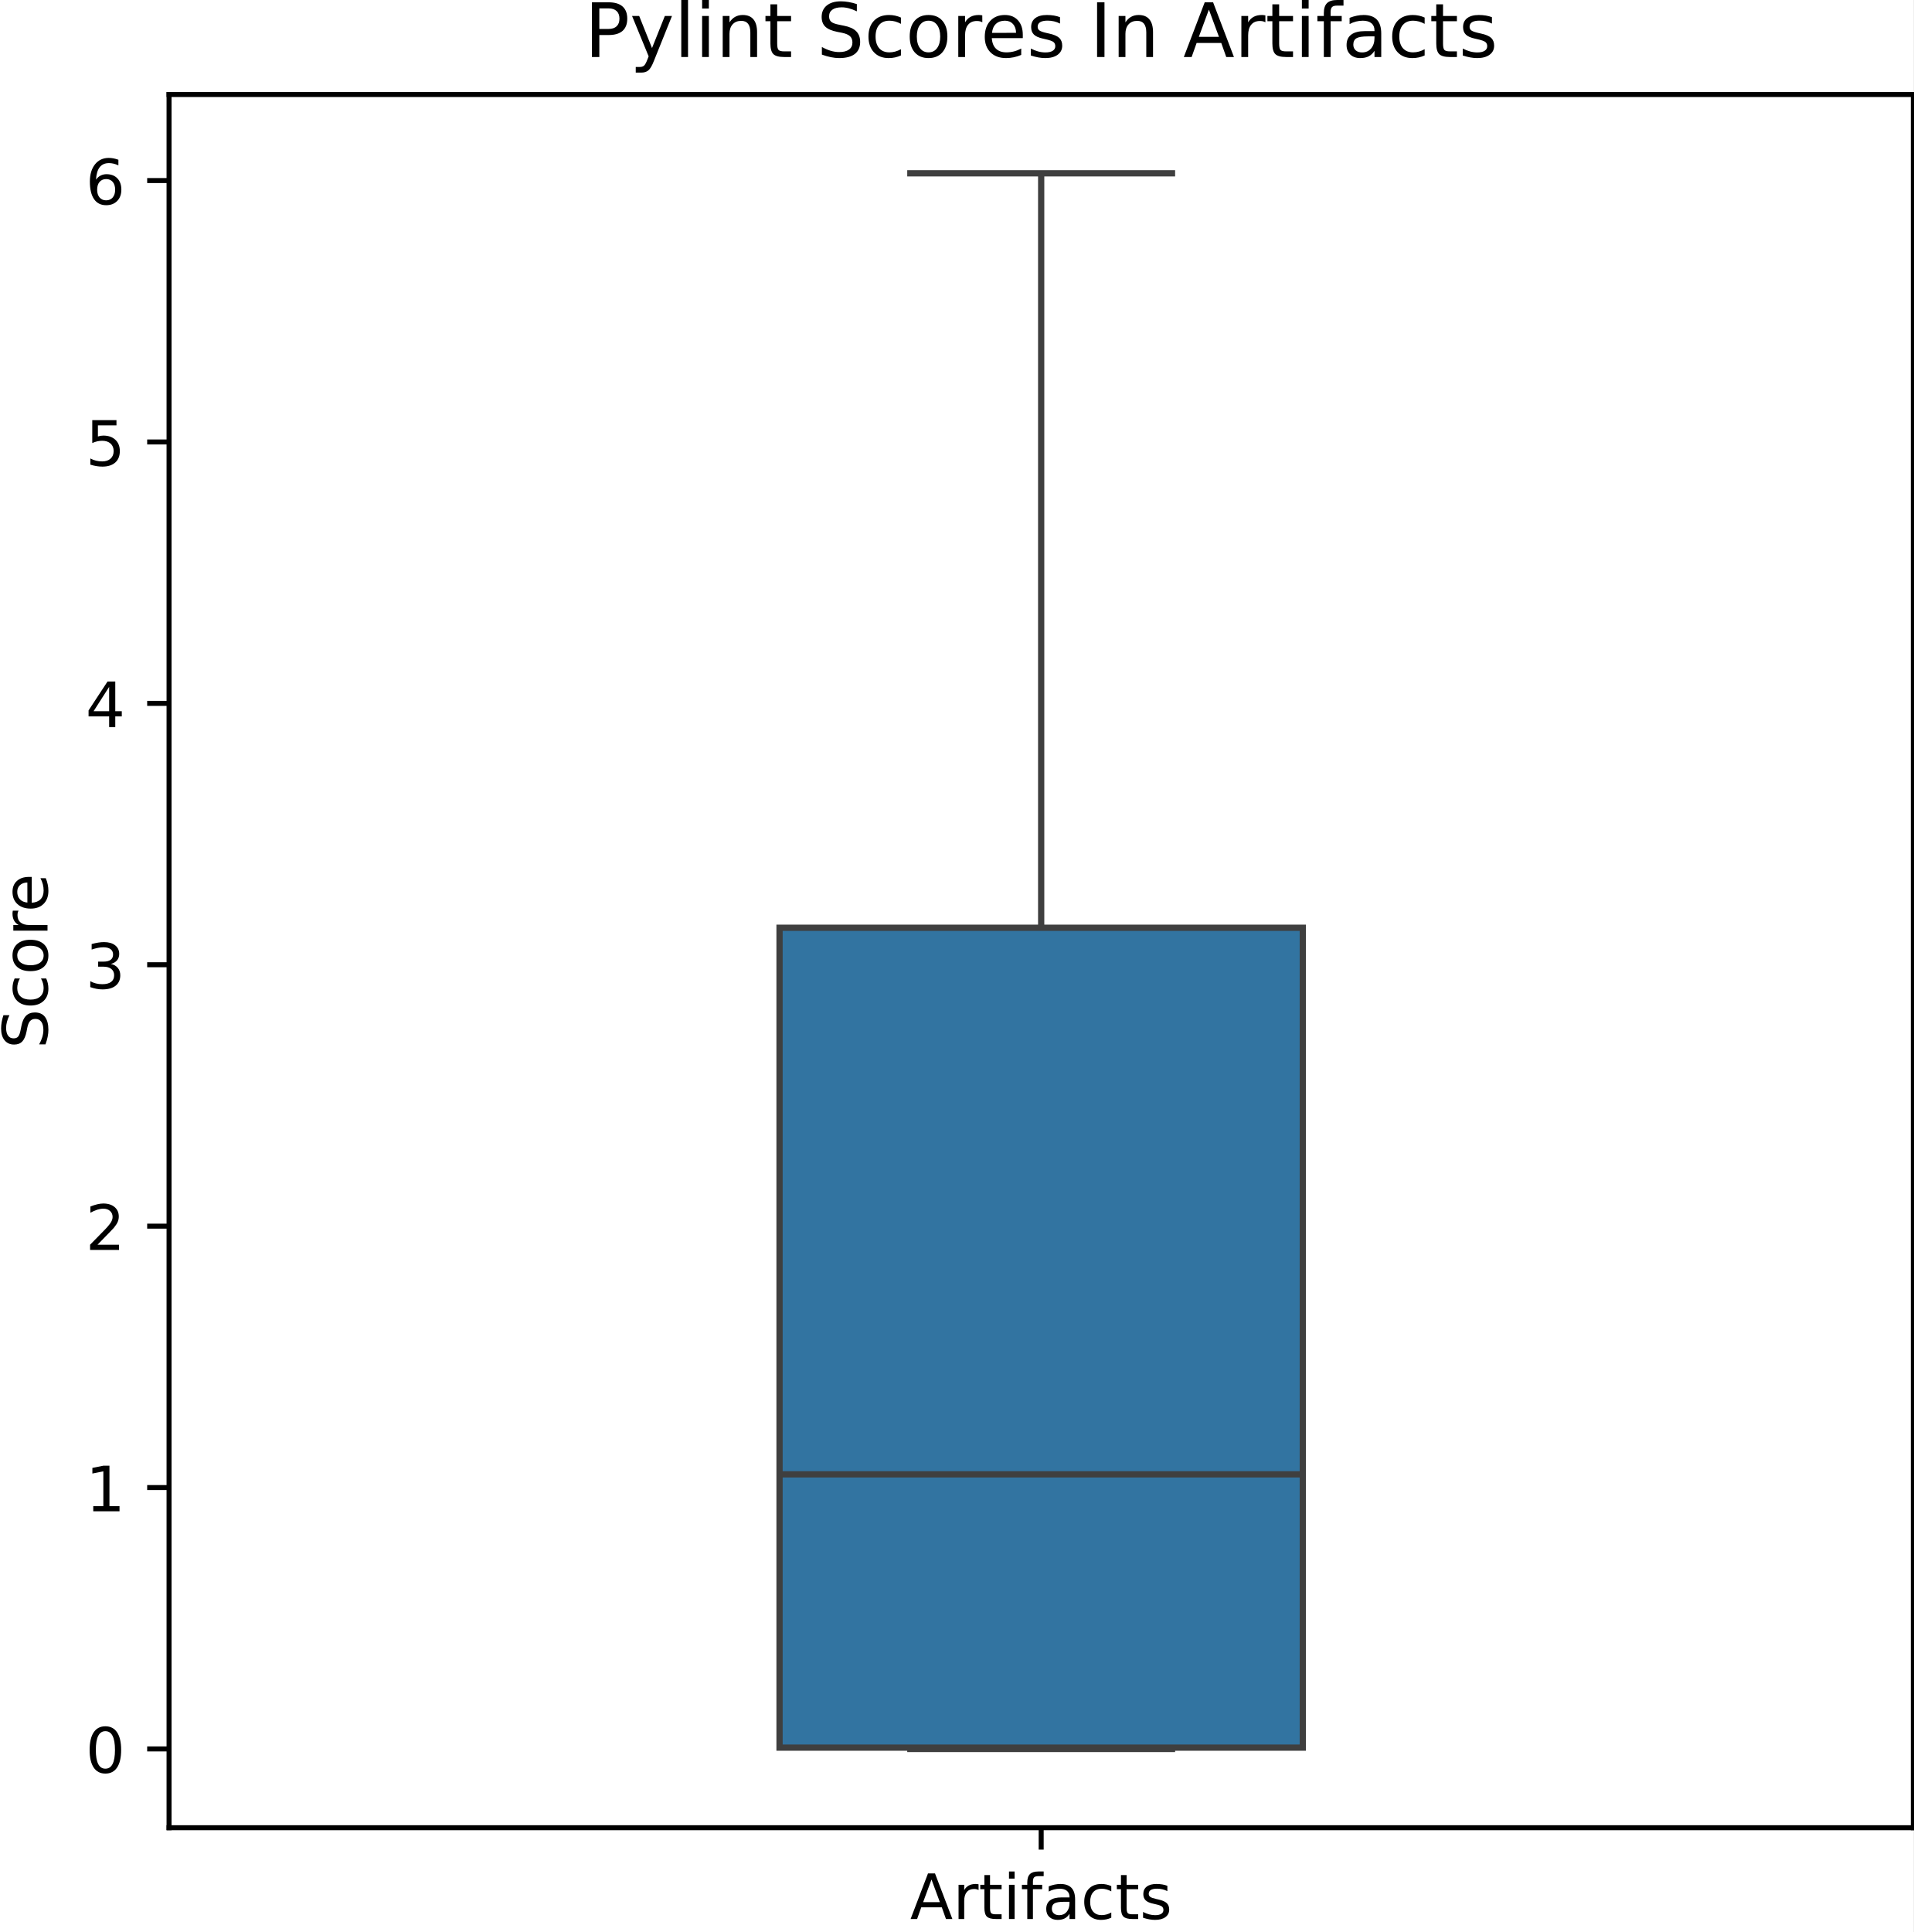
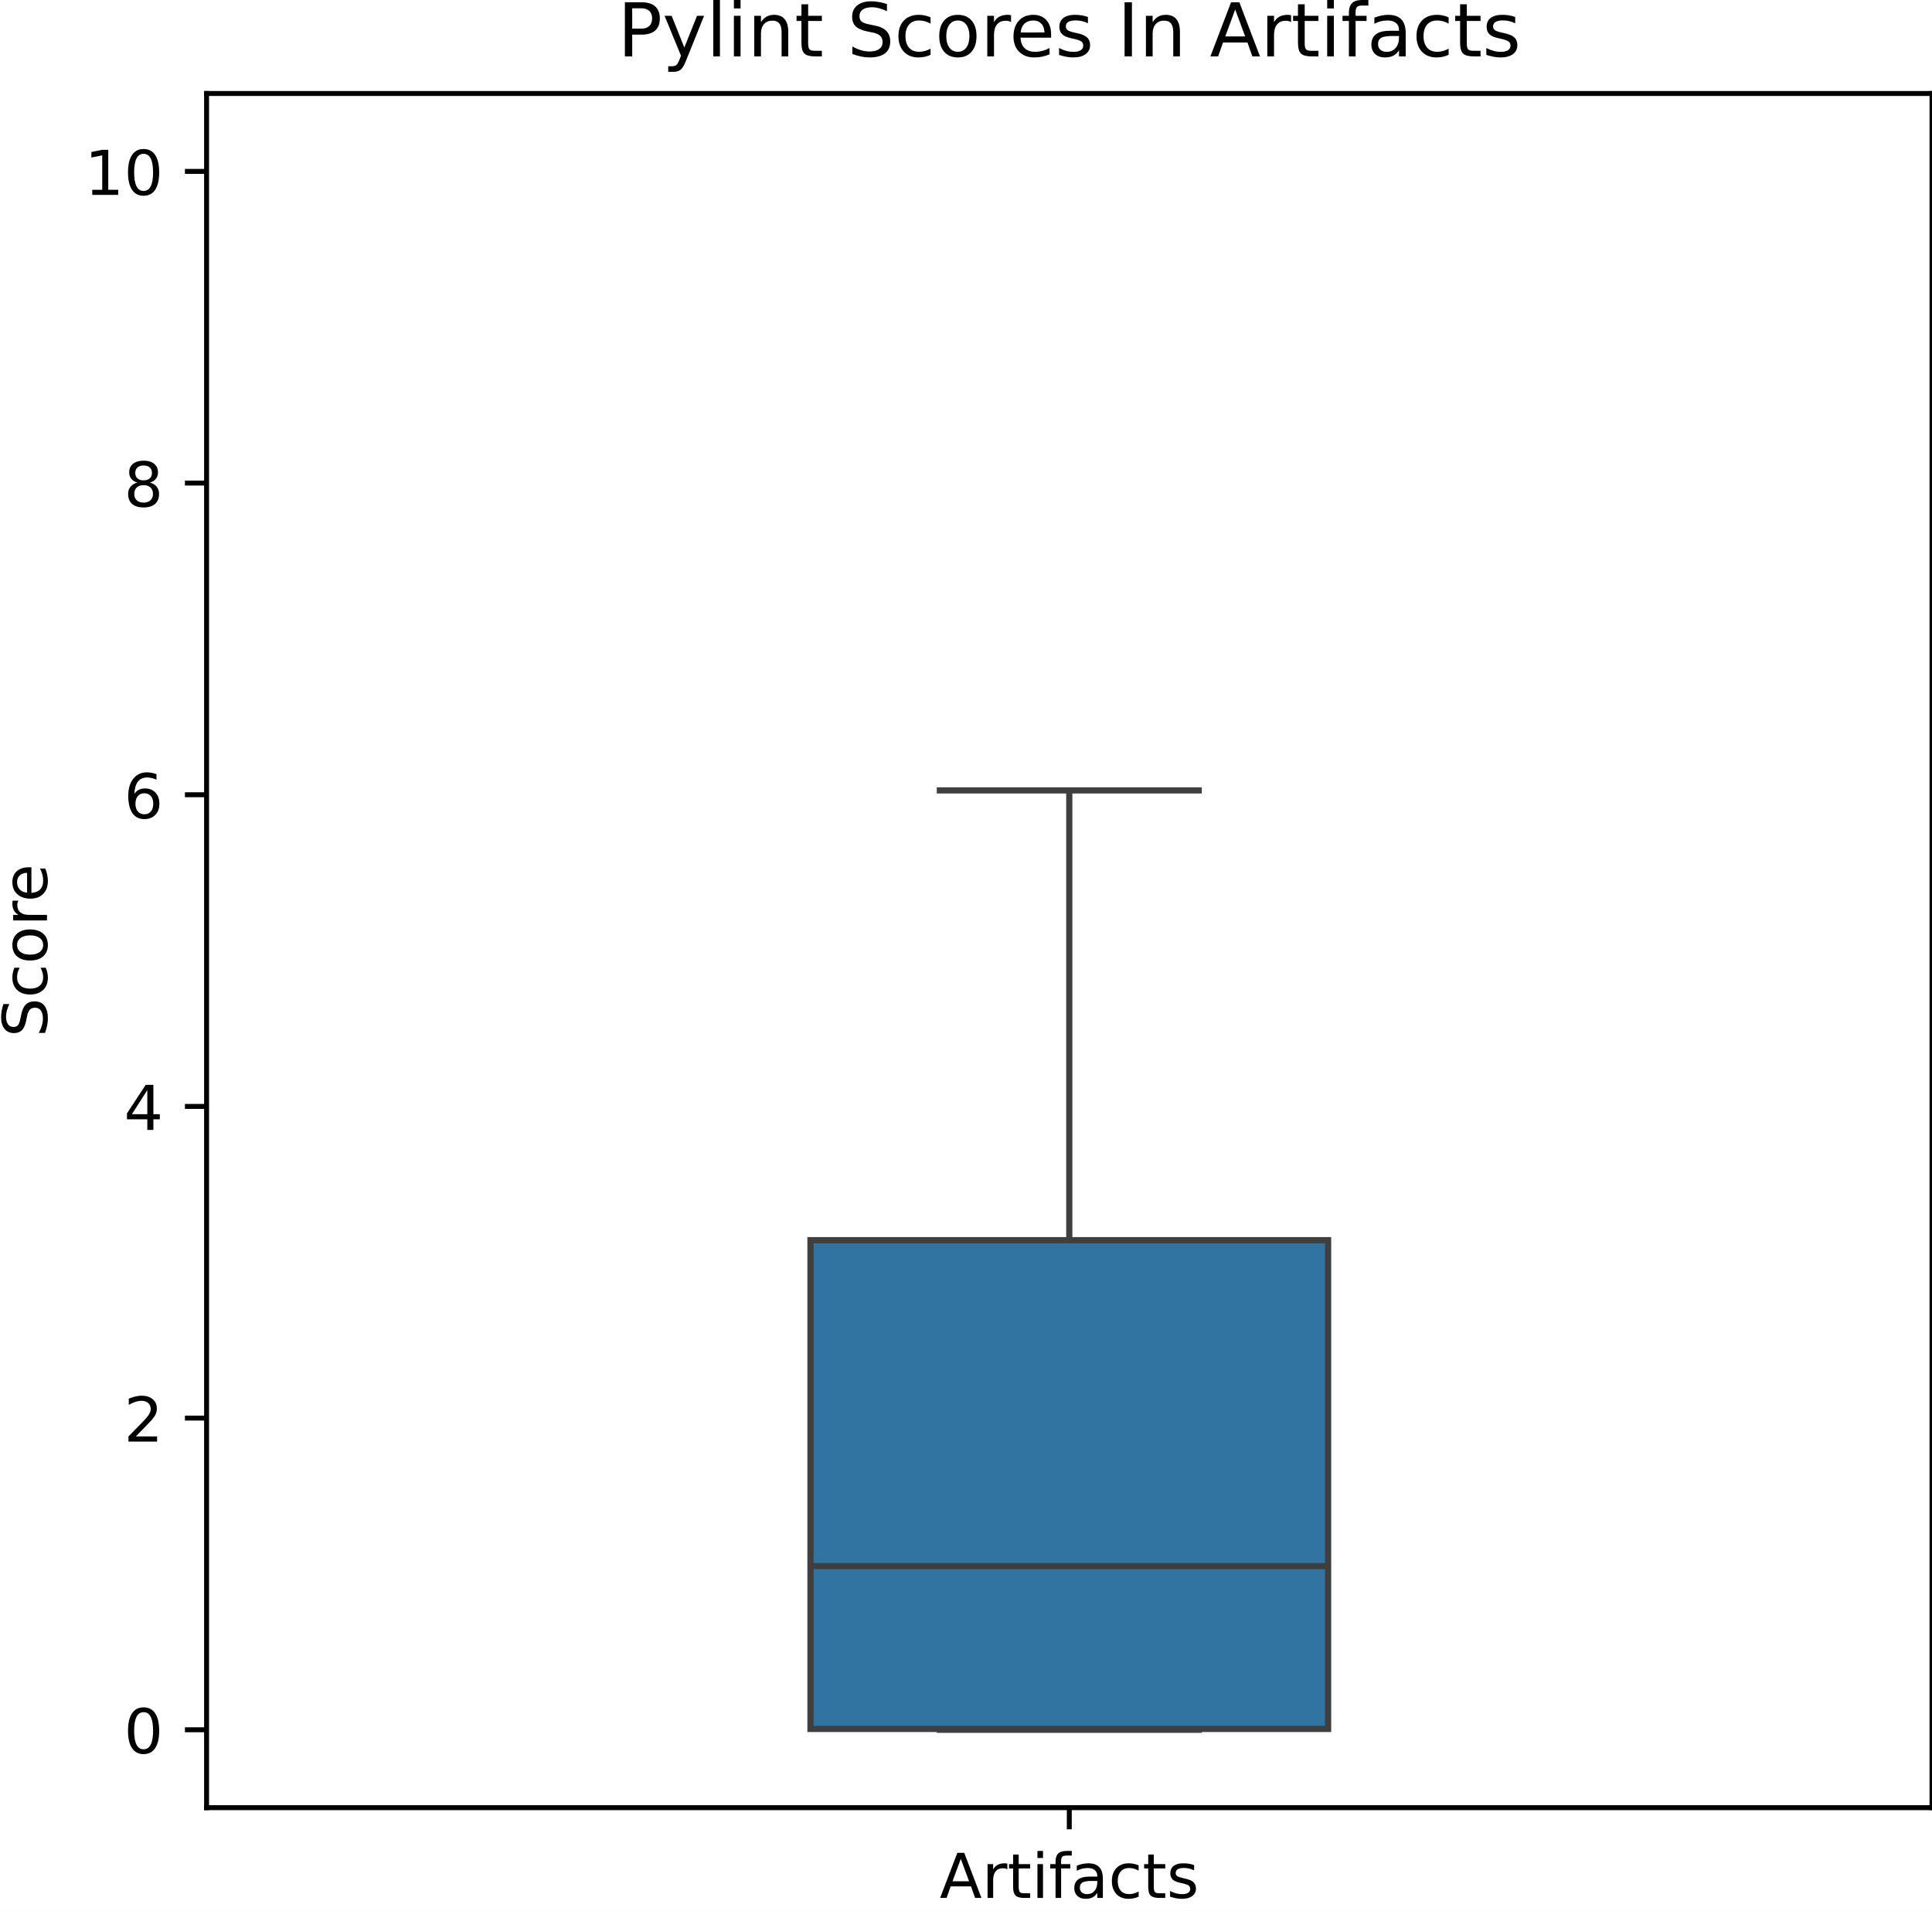
- <svg xmlns="http://www.w3.org/2000/svg" xmlns:xlink="http://www.w3.org/1999/xlink" width="306.041pt" height="308.996pt" viewBox="0 0 306.041 308.996" version="1.1">
+ <svg xmlns="http://www.w3.org/2000/svg" xmlns:xlink="http://www.w3.org/1999/xlink" width="312.403pt" height="308.996pt" viewBox="0 0 312.403 308.996" version="1.1">
  <defs>
    <style type="text/css">*{stroke-linejoin: round; stroke-linecap: butt}</style>
  </defs>
  <g id="figure_1">
    <g id="patch_1">
-       <path d="M 0 308.996  L 306.041 308.996  L 306.041 0  L 0 0  z " style="fill: #ffffff" />
+       <path d="M 0 308.996  L 312.403 308.996  L 312.403 0  L 0 0  z " style="fill: #ffffff" />
    </g>
    <g id="axes_1">
      <g id="patch_2">
-         <path d="M 27.041 292.318  L 306.041 292.318  L 306.041 15.118  L 27.041 15.118  z " style="fill: #ffffff" />
+         <path d="M 33.403 292.318  L 312.403 292.318  L 312.403 15.118  L 33.403 15.118  z " style="fill: #ffffff" />
      </g>
      <g id="matplotlib.axis_1">
        <g id="xtick_1">
          <g id="line2d_1">
            <defs>
-               <path id="m40229b52dd" d="M 0 0  L 0 3.5  " style="stroke: #000000; stroke-width: 0.8" />
+               <path id="md7416c1fa7" d="M 0 0  L 0 3.5  " style="stroke: #000000; stroke-width: 0.8" />
            </defs>
            <g>
-               <use xlink:href="#m40229b52dd" x="166.541" y="292.318" style="stroke: #000000; stroke-width: 0.8" />
+               <use xlink:href="#md7416c1fa7" x="172.903" y="292.318" style="stroke: #000000; stroke-width: 0.8" />
            </g>
          </g>
          <g id="text_1">
-             <g transform="translate(145.5773 306.9166) scale(0.1 -0.1)">
+             <g transform="translate(151.9398 306.9166) scale(0.1 -0.1)">
              <defs>
                <path id="DejaVuSans-41" d="M 2188 4044  L 1331 1722  L 3047 1722  L 2188 4044  z M 1831 4666  L 2547 4666  L 4325 0  L 3669 0  L 3244 1197  L 1141 1197  L 716 0  L 50 0  L 1831 4666  z " transform="scale(0.015625)" />
                <path id="DejaVuSans-72" d="M 2631 2963  Q 2534 3019 2420 3045  Q 2306 3072 2169 3072  Q 1681 3072 1420 2755  Q 1159 2438 1159 1844  L 1159 0  L 581 0  L 581 3500  L 1159 3500  L 1159 2956  Q 1341 3275 1631 3429  Q 1922 3584 2338 3584  Q 2397 3584 2469 3576  Q 2541 3569 2628 3553  L 2631 2963  z " transform="scale(0.015625)" />
                <path id="DejaVuSans-74" d="M 1172 4494  L 1172 3500  L 2356 3500  L 2356 3053  L 1172 3053  L 1172 1153  Q 1172 725 1289 603  Q 1406 481 1766 481  L 2356 481  L 2356 0  L 1766 0  Q 1100 0 847 248  Q 594 497 594 1153  L 594 3053  L 172 3053  L 172 3500  L 594 3500  L 594 4494  L 1172 4494  z " transform="scale(0.015625)" />
                <path id="DejaVuSans-69" d="M 603 3500  L 1178 3500  L 1178 0  L 603 0  L 603 3500  z M 603 4863  L 1178 4863  L 1178 4134  L 603 4134  L 603 4863  z " transform="scale(0.015625)" />
                <path id="DejaVuSans-66" d="M 2375 4863  L 2375 4384  L 1825 4384  Q 1516 4384 1395 4259  Q 1275 4134 1275 3809  L 1275 3500  L 2222 3500  L 2222 3053  L 1275 3053  L 1275 0  L 697 0  L 697 3053  L 147 3053  L 147 3500  L 697 3500  L 697 3744  Q 697 4328 969 4595  Q 1241 4863 1831 4863  L 2375 4863  z " transform="scale(0.015625)" />
                <path id="DejaVuSans-61" d="M 2194 1759  Q 1497 1759 1228 1600  Q 959 1441 959 1056  Q 959 750 1161 570  Q 1363 391 1709 391  Q 2188 391 2477 730  Q 2766 1069 2766 1631  L 2766 1759  L 2194 1759  z M 3341 1997  L 3341 0  L 2766 0  L 2766 531  Q 2569 213 2275 61  Q 1981 -91 1556 -91  Q 1019 -91 701 211  Q 384 513 384 1019  Q 384 1609 779 1909  Q 1175 2209 1959 2209  L 2766 2209  L 2766 2266  Q 2766 2663 2505 2880  Q 2244 3097 1772 3097  Q 1472 3097 1187 3025  Q 903 2953 641 2809  L 641 3341  Q 956 3463 1253 3523  Q 1550 3584 1831 3584  Q 2591 3584 2966 3190  Q 3341 2797 3341 1997  z " transform="scale(0.015625)" />
                <path id="DejaVuSans-63" d="M 3122 3366  L 3122 2828  Q 2878 2963 2633 3030  Q 2388 3097 2138 3097  Q 1578 3097 1268 2742  Q 959 2388 959 1747  Q 959 1106 1268 751  Q 1578 397 2138 397  Q 2388 397 2633 464  Q 2878 531 3122 666  L 3122 134  Q 2881 22 2623 -34  Q 2366 -91 2075 -91  Q 1284 -91 818 406  Q 353 903 353 1747  Q 353 2603 823 3093  Q 1294 3584 2113 3584  Q 2378 3584 2631 3529  Q 2884 3475 3122 3366  z " transform="scale(0.015625)" />
                <path id="DejaVuSans-73" d="M 2834 3397  L 2834 2853  Q 2591 2978 2328 3040  Q 2066 3103 1784 3103  Q 1356 3103 1142 2972  Q 928 2841 928 2578  Q 928 2378 1081 2264  Q 1234 2150 1697 2047  L 1894 2003  Q 2506 1872 2764 1633  Q 3022 1394 3022 966  Q 3022 478 2636 193  Q 2250 -91 1575 -91  Q 1294 -91 989 -36  Q 684 19 347 128  L 347 722  Q 666 556 975 473  Q 1284 391 1588 391  Q 1994 391 2212 530  Q 2431 669 2431 922  Q 2431 1156 2273 1281  Q 2116 1406 1581 1522  L 1381 1569  Q 847 1681 609 1914  Q 372 2147 372 2553  Q 372 3047 722 3315  Q 1072 3584 1716 3584  Q 2034 3584 2315 3537  Q 2597 3491 2834 3397  z " transform="scale(0.015625)" />
              </defs>
              <use xlink:href="#DejaVuSans-41" />
              <use xlink:href="#DejaVuSans-72" x="68.408" />
              <use xlink:href="#DejaVuSans-74" x="109.521" />
              <use xlink:href="#DejaVuSans-69" x="148.73" />
              <use xlink:href="#DejaVuSans-66" x="176.514" />
              <use xlink:href="#DejaVuSans-61" x="211.719" />
              <use xlink:href="#DejaVuSans-63" x="272.998" />
              <use xlink:href="#DejaVuSans-74" x="327.979" />
              <use xlink:href="#DejaVuSans-73" x="367.188" />
            </g>
          </g>
        </g>
      </g>
      <g id="matplotlib.axis_2">
        <g id="ytick_1">
          <g id="line2d_2">
            <defs>
-               <path id="m64a551cbc4" d="M 0 0  L -3.5 0  " style="stroke: #000000; stroke-width: 0.8" />
+               <path id="m0f7408d55c" d="M 0 0  L -3.5 0  " style="stroke: #000000; stroke-width: 0.8" />
            </defs>
            <g>
-               <use xlink:href="#m64a551cbc4" x="27.041" y="279.718" style="stroke: #000000; stroke-width: 0.8" />
+               <use xlink:href="#m0f7408d55c" x="33.403" y="279.718" style="stroke: #000000; stroke-width: 0.8" />
            </g>
          </g>
          <g id="text_2">
-             <g transform="translate(13.67812 283.5173) scale(0.1 -0.1)">
+             <g transform="translate(20.04062 283.5173) scale(0.1 -0.1)">
              <defs>
                <path id="DejaVuSans-30" d="M 2034 4250  Q 1547 4250 1301 3770  Q 1056 3291 1056 2328  Q 1056 1369 1301 889  Q 1547 409 2034 409  Q 2525 409 2770 889  Q 3016 1369 3016 2328  Q 3016 3291 2770 3770  Q 2525 4250 2034 4250  z M 2034 4750  Q 2819 4750 3233 4129  Q 3647 3509 3647 2328  Q 3647 1150 3233 529  Q 2819 -91 2034 -91  Q 1250 -91 836 529  Q 422 1150 422 2328  Q 422 3509 836 4129  Q 1250 4750 2034 4750  z " transform="scale(0.015625)" />
              </defs>
              <use xlink:href="#DejaVuSans-30" />
            </g>
          </g>
        </g>
        <g id="ytick_2">
          <g id="line2d_3">
            <g>
-               <use xlink:href="#m64a551cbc4" x="27.041" y="237.912" style="stroke: #000000; stroke-width: 0.8" />
+               <use xlink:href="#m0f7408d55c" x="33.403" y="229.318" style="stroke: #000000; stroke-width: 0.8" />
            </g>
          </g>
          <g id="text_3">
-             <g transform="translate(13.67812 241.7108) scale(0.1 -0.1)">
-               <defs>
-                 <path id="DejaVuSans-31" d="M 794 531  L 1825 531  L 1825 4091  L 703 3866  L 703 4441  L 1819 4666  L 2450 4666  L 2450 531  L 3481 531  L 3481 0  L 794 0  L 794 531  z " transform="scale(0.015625)" />
-               </defs>
-               <use xlink:href="#DejaVuSans-31" />
+             <g transform="translate(20.04062 233.1173) scale(0.1 -0.1)">
+               <defs>
+                 <path id="DejaVuSans-32" d="M 1228 531  L 3431 531  L 3431 0  L 469 0  L 469 531  Q 828 903 1448 1529  Q 2069 2156 2228 2338  Q 2531 2678 2651 2914  Q 2772 3150 2772 3378  Q 2772 3750 2511 3984  Q 2250 4219 1831 4219  Q 1534 4219 1204 4116  Q 875 4013 500 3803  L 500 4441  Q 881 4594 1212 4672  Q 1544 4750 1819 4750  Q 2544 4750 2975 4387  Q 3406 4025 3406 3419  Q 3406 3131 3298 2873  Q 3191 2616 2906 2266  Q 2828 2175 2409 1742  Q 1991 1309 1228 531  z " transform="scale(0.015625)" />
+               </defs>
+               <use xlink:href="#DejaVuSans-32" />
            </g>
          </g>
        </g>
        <g id="ytick_3">
          <g id="line2d_4">
            <g>
-               <use xlink:href="#m64a551cbc4" x="27.041" y="196.105" style="stroke: #000000; stroke-width: 0.8" />
+               <use xlink:href="#m0f7408d55c" x="33.403" y="178.918" style="stroke: #000000; stroke-width: 0.8" />
            </g>
          </g>
          <g id="text_4">
-             <g transform="translate(13.67812 199.9042) scale(0.1 -0.1)">
-               <defs>
-                 <path id="DejaVuSans-32" d="M 1228 531  L 3431 531  L 3431 0  L 469 0  L 469 531  Q 828 903 1448 1529  Q 2069 2156 2228 2338  Q 2531 2678 2651 2914  Q 2772 3150 2772 3378  Q 2772 3750 2511 3984  Q 2250 4219 1831 4219  Q 1534 4219 1204 4116  Q 875 4013 500 3803  L 500 4441  Q 881 4594 1212 4672  Q 1544 4750 1819 4750  Q 2544 4750 2975 4387  Q 3406 4025 3406 3419  Q 3406 3131 3298 2873  Q 3191 2616 2906 2266  Q 2828 2175 2409 1742  Q 1991 1309 1228 531  z " transform="scale(0.015625)" />
-               </defs>
-               <use xlink:href="#DejaVuSans-32" />
+             <g transform="translate(20.04062 182.7173) scale(0.1 -0.1)">
+               <defs>
+                 <path id="DejaVuSans-34" d="M 2419 4116  L 825 1625  L 2419 1625  L 2419 4116  z M 2253 4666  L 3047 4666  L 3047 1625  L 3713 1625  L 3713 1100  L 3047 1100  L 3047 0  L 2419 0  L 2419 1100  L 313 1100  L 313 1709  L 2253 4666  z " transform="scale(0.015625)" />
+               </defs>
+               <use xlink:href="#DejaVuSans-34" />
            </g>
          </g>
        </g>
        <g id="ytick_4">
          <g id="line2d_5">
            <g>
-               <use xlink:href="#m64a551cbc4" x="27.041" y="154.298" style="stroke: #000000; stroke-width: 0.8" />
+               <use xlink:href="#m0f7408d55c" x="33.403" y="128.518" style="stroke: #000000; stroke-width: 0.8" />
            </g>
          </g>
          <g id="text_5">
-             <g transform="translate(13.67812 158.0977) scale(0.1 -0.1)">
-               <defs>
-                 <path id="DejaVuSans-33" d="M 2597 2516  Q 3050 2419 3304 2112  Q 3559 1806 3559 1356  Q 3559 666 3084 287  Q 2609 -91 1734 -91  Q 1441 -91 1130 -33  Q 819 25 488 141  L 488 750  Q 750 597 1062 519  Q 1375 441 1716 441  Q 2309 441 2620 675  Q 2931 909 2931 1356  Q 2931 1769 2642 2001  Q 2353 2234 1838 2234  L 1294 2234  L 1294 2753  L 1863 2753  Q 2328 2753 2575 2939  Q 2822 3125 2822 3475  Q 2822 3834 2567 4026  Q 2313 4219 1838 4219  Q 1578 4219 1281 4162  Q 984 4106 628 3988  L 628 4550  Q 988 4650 1302 4700  Q 1616 4750 1894 4750  Q 2613 4750 3031 4423  Q 3450 4097 3450 3541  Q 3450 3153 3228 2886  Q 3006 2619 2597 2516  z " transform="scale(0.015625)" />
-               </defs>
-               <use xlink:href="#DejaVuSans-33" />
+             <g transform="translate(20.04062 132.3173) scale(0.1 -0.1)">
+               <defs>
+                 <path id="DejaVuSans-36" d="M 2113 2584  Q 1688 2584 1439 2293  Q 1191 2003 1191 1497  Q 1191 994 1439 701  Q 1688 409 2113 409  Q 2538 409 2786 701  Q 3034 994 3034 1497  Q 3034 2003 2786 2293  Q 2538 2584 2113 2584  z M 3366 4563  L 3366 3988  Q 3128 4100 2886 4159  Q 2644 4219 2406 4219  Q 1781 4219 1451 3797  Q 1122 3375 1075 2522  Q 1259 2794 1537 2939  Q 1816 3084 2150 3084  Q 2853 3084 3261 2657  Q 3669 2231 3669 1497  Q 3669 778 3244 343  Q 2819 -91 2113 -91  Q 1303 -91 875 529  Q 447 1150 447 2328  Q 447 3434 972 4092  Q 1497 4750 2381 4750  Q 2619 4750 2861 4703  Q 3103 4656 3366 4563  z " transform="scale(0.015625)" />
+               </defs>
+               <use xlink:href="#DejaVuSans-36" />
            </g>
          </g>
        </g>
        <g id="ytick_5">
          <g id="line2d_6">
            <g>
-               <use xlink:href="#m64a551cbc4" x="27.041" y="112.492" style="stroke: #000000; stroke-width: 0.8" />
+               <use xlink:href="#m0f7408d55c" x="33.403" y="78.118" style="stroke: #000000; stroke-width: 0.8" />
            </g>
          </g>
          <g id="text_6">
-             <g transform="translate(13.67812 116.2911) scale(0.1 -0.1)">
-               <defs>
-                 <path id="DejaVuSans-34" d="M 2419 4116  L 825 1625  L 2419 1625  L 2419 4116  z M 2253 4666  L 3047 4666  L 3047 1625  L 3713 1625  L 3713 1100  L 3047 1100  L 3047 0  L 2419 0  L 2419 1100  L 313 1100  L 313 1709  L 2253 4666  z " transform="scale(0.015625)" />
-               </defs>
-               <use xlink:href="#DejaVuSans-34" />
+             <g transform="translate(20.04062 81.91734) scale(0.1 -0.1)">
+               <defs>
+                 <path id="DejaVuSans-38" d="M 2034 2216  Q 1584 2216 1326 1975  Q 1069 1734 1069 1313  Q 1069 891 1326 650  Q 1584 409 2034 409  Q 2484 409 2743 651  Q 3003 894 3003 1313  Q 3003 1734 2745 1975  Q 2488 2216 2034 2216  z M 1403 2484  Q 997 2584 770 2862  Q 544 3141 544 3541  Q 544 4100 942 4425  Q 1341 4750 2034 4750  Q 2731 4750 3128 4425  Q 3525 4100 3525 3541  Q 3525 3141 3298 2862  Q 3072 2584 2669 2484  Q 3125 2378 3379 2068  Q 3634 1759 3634 1313  Q 3634 634 3220 271  Q 2806 -91 2034 -91  Q 1263 -91 848 271  Q 434 634 434 1313  Q 434 1759 690 2068  Q 947 2378 1403 2484  z M 1172 3481  Q 1172 3119 1398 2916  Q 1625 2713 2034 2713  Q 2441 2713 2670 2916  Q 2900 3119 2900 3481  Q 2900 3844 2670 4047  Q 2441 4250 2034 4250  Q 1625 4250 1398 4047  Q 1172 3844 1172 3481  z " transform="scale(0.015625)" />
+               </defs>
+               <use xlink:href="#DejaVuSans-38" />
            </g>
          </g>
        </g>
        <g id="ytick_6">
          <g id="line2d_7">
            <g>
-               <use xlink:href="#m64a551cbc4" x="27.041" y="70.685" style="stroke: #000000; stroke-width: 0.8" />
+               <use xlink:href="#m0f7408d55c" x="33.403" y="27.718" style="stroke: #000000; stroke-width: 0.8" />
            </g>
          </g>
          <g id="text_7">
-             <g transform="translate(13.67812 74.48453) scale(0.1 -0.1)">
-               <defs>
-                 <path id="DejaVuSans-35" d="M 691 4666  L 3169 4666  L 3169 4134  L 1269 4134  L 1269 2991  Q 1406 3038 1543 3061  Q 1681 3084 1819 3084  Q 2600 3084 3056 2656  Q 3513 2228 3513 1497  Q 3513 744 3044 326  Q 2575 -91 1722 -91  Q 1428 -91 1123 -41  Q 819 9 494 109  L 494 744  Q 775 591 1075 516  Q 1375 441 1709 441  Q 2250 441 2565 725  Q 2881 1009 2881 1497  Q 2881 1984 2565 2268  Q 2250 2553 1709 2553  Q 1456 2553 1204 2497  Q 953 2441 691 2322  L 691 4666  z " transform="scale(0.015625)" />
-               </defs>
-               <use xlink:href="#DejaVuSans-35" />
-             </g>
-           </g>
-         </g>
-         <g id="ytick_7">
-           <g id="line2d_8">
-             <g>
-               <use xlink:href="#m64a551cbc4" x="27.041" y="28.879" style="stroke: #000000; stroke-width: 0.8" />
-             </g>
-           </g>
-           <g id="text_8">
-             <g transform="translate(13.67812 32.67797) scale(0.1 -0.1)">
-               <defs>
-                 <path id="DejaVuSans-36" d="M 2113 2584  Q 1688 2584 1439 2293  Q 1191 2003 1191 1497  Q 1191 994 1439 701  Q 1688 409 2113 409  Q 2538 409 2786 701  Q 3034 994 3034 1497  Q 3034 2003 2786 2293  Q 2538 2584 2113 2584  z M 3366 4563  L 3366 3988  Q 3128 4100 2886 4159  Q 2644 4219 2406 4219  Q 1781 4219 1451 3797  Q 1122 3375 1075 2522  Q 1259 2794 1537 2939  Q 1816 3084 2150 3084  Q 2853 3084 3261 2657  Q 3669 2231 3669 1497  Q 3669 778 3244 343  Q 2819 -91 2113 -91  Q 1303 -91 875 529  Q 447 1150 447 2328  Q 447 3434 972 4092  Q 1497 4750 2381 4750  Q 2619 4750 2861 4703  Q 3103 4656 3366 4563  z " transform="scale(0.015625)" />
-               </defs>
-               <use xlink:href="#DejaVuSans-36" />
-             </g>
-           </g>
-         </g>
-         <g id="text_9">
+             <g transform="translate(13.67812 31.51734) scale(0.1 -0.1)">
+               <defs>
+                 <path id="DejaVuSans-31" d="M 794 531  L 1825 531  L 1825 4091  L 703 3866  L 703 4441  L 1819 4666  L 2450 4666  L 2450 531  L 3481 531  L 3481 0  L 794 0  L 794 531  z " transform="scale(0.015625)" />
+               </defs>
+               <use xlink:href="#DejaVuSans-31" />
+               <use xlink:href="#DejaVuSans-30" x="63.623" />
+             </g>
+           </g>
+         </g>
+         <g id="text_8">
          <g transform="translate(7.598438 167.7205) rotate(-90) scale(0.1 -0.1)">
            <defs>
              <path id="DejaVuSans-53" d="M 3425 4513  L 3425 3897  Q 3066 4069 2747 4153  Q 2428 4238 2131 4238  Q 1616 4238 1336 4038  Q 1056 3838 1056 3469  Q 1056 3159 1242 3001  Q 1428 2844 1947 2747  L 2328 2669  Q 3034 2534 3370 2195  Q 3706 1856 3706 1288  Q 3706 609 3251 259  Q 2797 -91 1919 -91  Q 1588 -91 1214 -16  Q 841 59 441 206  L 441 856  Q 825 641 1194 531  Q 1563 422 1919 422  Q 2459 422 2753 634  Q 3047 847 3047 1241  Q 3047 1584 2836 1778  Q 2625 1972 2144 2069  L 1759 2144  Q 1053 2284 737 2584  Q 422 2884 422 3419  Q 422 4038 858 4394  Q 1294 4750 2059 4750  Q 2388 4750 2728 4690  Q 3069 4631 3425 4513  z " transform="scale(0.015625)" />
              <path id="DejaVuSans-6f" d="M 1959 3097  Q 1497 3097 1228 2736  Q 959 2375 959 1747  Q 959 1119 1226 758  Q 1494 397 1959 397  Q 2419 397 2687 759  Q 2956 1122 2956 1747  Q 2956 2369 2687 2733  Q 2419 3097 1959 3097  z M 1959 3584  Q 2709 3584 3137 3096  Q 3566 2609 3566 1747  Q 3566 888 3137 398  Q 2709 -91 1959 -91  Q 1206 -91 779 398  Q 353 888 353 1747  Q 353 2609 779 3096  Q 1206 3584 1959 3584  z " transform="scale(0.015625)" />
              <path id="DejaVuSans-65" d="M 3597 1894  L 3597 1613  L 953 1613  Q 991 1019 1311 708  Q 1631 397 2203 397  Q 2534 397 2845 478  Q 3156 559 3463 722  L 3463 178  Q 3153 47 2828 -22  Q 2503 -91 2169 -91  Q 1331 -91 842 396  Q 353 884 353 1716  Q 353 2575 817 3079  Q 1281 3584 2069 3584  Q 2775 3584 3186 3129  Q 3597 2675 3597 1894  z M 3022 2063  Q 3016 2534 2758 2815  Q 2500 3097 2075 3097  Q 1594 3097 1305 2825  Q 1016 2553 972 2059  L 3022 2063  z " transform="scale(0.015625)" />
            </defs>
            <use xlink:href="#DejaVuSans-53" />
            <use xlink:href="#DejaVuSans-63" x="63.477" />
            <use xlink:href="#DejaVuSans-6f" x="118.457" />
            <use xlink:href="#DejaVuSans-72" x="179.639" />
            <use xlink:href="#DejaVuSans-65" x="218.502" />
          </g>
        </g>
      </g>
      <g id="patch_3">
-         <path d="M 124.691 279.508  L 208.391 279.508  L 208.391 148.381  L 124.691 148.381  L 124.691 279.508  z " clip-path="url(#pf25cbd9e38)" style="fill: #3274a1; stroke: #3f3f3f; stroke-linejoin: miter" />
+         <path d="M 131.053 279.591  L 214.753 279.591  L 214.753 200.551  L 131.053 200.551  L 131.053 279.591  z " clip-path="url(#p184e1e9698)" style="fill: #3274a1; stroke: #3f3f3f; stroke-linejoin: miter" />
+       </g>
+       <g id="line2d_8">
+         <path d="M 172.903 279.591  L 172.903 279.718  " clip-path="url(#p184e1e9698)" style="fill: none; stroke: #3f3f3f" />
      </g>
      <g id="line2d_9">
-         <path d="M 166.541 279.508  L 166.541 279.718  " clip-path="url(#pf25cbd9e38)" style="fill: none; stroke: #3f3f3f" />
+         <path d="M 172.903 200.551  L 172.903 127.819  " clip-path="url(#p184e1e9698)" style="fill: none; stroke: #3f3f3f" />
      </g>
      <g id="line2d_10">
-         <path d="M 166.541 148.381  L 166.541 27.718  " clip-path="url(#pf25cbd9e38)" style="fill: none; stroke: #3f3f3f" />
+         <path d="M 151.978 279.718  L 193.828 279.718  " clip-path="url(#p184e1e9698)" style="fill: none; stroke: #3f3f3f; stroke-linecap: square" />
      </g>
      <g id="line2d_11">
-         <path d="M 145.616 279.718  L 187.466 279.718  " clip-path="url(#pf25cbd9e38)" style="fill: none; stroke: #3f3f3f; stroke-linecap: square" />
-       </g>
-       <g id="line2d_12">
-         <path d="M 145.616 27.718  L 187.466 27.718  " clip-path="url(#pf25cbd9e38)" style="fill: none; stroke: #3f3f3f; stroke-linecap: square" />
-       </g>
-       <g id="line2d_13" />
-       <g id="line2d_14">
-         <path d="M 124.691 235.801  L 208.391 235.801  " clip-path="url(#pf25cbd9e38)" style="fill: none; stroke: #3f3f3f" />
+         <path d="M 151.978 127.819  L 193.828 127.819  " clip-path="url(#p184e1e9698)" style="fill: none; stroke: #3f3f3f; stroke-linecap: square" />
+       </g>
+       <g id="line2d_12" />
+       <g id="line2d_13">
+         <path d="M 131.053 253.246  L 214.753 253.246  " clip-path="url(#p184e1e9698)" style="fill: none; stroke: #3f3f3f" />
      </g>
      <g id="patch_4">
-         <path d="M 27.041 292.318  L 27.041 15.118  " style="fill: none; stroke: #000000; stroke-width: 0.8; stroke-linejoin: miter; stroke-linecap: square" />
+         <path d="M 33.403 292.318  L 33.403 15.118  " style="fill: none; stroke: #000000; stroke-width: 0.8; stroke-linejoin: miter; stroke-linecap: square" />
      </g>
      <g id="patch_5">
-         <path d="M 306.041 292.318  L 306.041 15.118  " style="fill: none; stroke: #000000; stroke-width: 0.8; stroke-linejoin: miter; stroke-linecap: square" />
+         <path d="M 312.403 292.318  L 312.403 15.118  " style="fill: none; stroke: #000000; stroke-width: 0.8; stroke-linejoin: miter; stroke-linecap: square" />
      </g>
      <g id="patch_6">
-         <path d="M 27.041 292.318  L 306.041 292.318  " style="fill: none; stroke: #000000; stroke-width: 0.8; stroke-linejoin: miter; stroke-linecap: square" />
+         <path d="M 33.403 292.318  L 312.403 292.318  " style="fill: none; stroke: #000000; stroke-width: 0.8; stroke-linejoin: miter; stroke-linecap: square" />
      </g>
      <g id="patch_7">
-         <path d="M 27.041 15.118  L 306.041 15.118  " style="fill: none; stroke: #000000; stroke-width: 0.8; stroke-linejoin: miter; stroke-linecap: square" />
-       </g>
-       <g id="text_10">
-         <g transform="translate(93.50562 9.118125) scale(0.12 -0.12)">
+         <path d="M 33.403 15.118  L 312.403 15.118  " style="fill: none; stroke: #000000; stroke-width: 0.8; stroke-linejoin: miter; stroke-linecap: square" />
+       </g>
+       <g id="text_9">
+         <g transform="translate(99.86813 9.118125) scale(0.12 -0.12)">
          <defs>
            <path id="DejaVuSans-50" d="M 1259 4147  L 1259 2394  L 2053 2394  Q 2494 2394 2734 2622  Q 2975 2850 2975 3272  Q 2975 3691 2734 3919  Q 2494 4147 2053 4147  L 1259 4147  z M 628 4666  L 2053 4666  Q 2838 4666 3239 4311  Q 3641 3956 3641 3272  Q 3641 2581 3239 2228  Q 2838 1875 2053 1875  L 1259 1875  L 1259 0  L 628 0  L 628 4666  z " transform="scale(0.015625)" />
            <path id="DejaVuSans-79" d="M 2059 -325  Q 1816 -950 1584 -1140  Q 1353 -1331 966 -1331  L 506 -1331  L 506 -850  L 844 -850  Q 1081 -850 1212 -737  Q 1344 -625 1503 -206  L 1606 56  L 191 3500  L 800 3500  L 1894 763  L 2988 3500  L 3597 3500  L 2059 -325  z " transform="scale(0.015625)" />
            <path id="DejaVuSans-6c" d="M 603 4863  L 1178 4863  L 1178 0  L 603 0  L 603 4863  z " transform="scale(0.015625)" />
            <path id="DejaVuSans-6e" d="M 3513 2113  L 3513 0  L 2938 0  L 2938 2094  Q 2938 2591 2744 2837  Q 2550 3084 2163 3084  Q 1697 3084 1428 2787  Q 1159 2491 1159 1978  L 1159 0  L 581 0  L 581 3500  L 1159 3500  L 1159 2956  Q 1366 3272 1645 3428  Q 1925 3584 2291 3584  Q 2894 3584 3203 3211  Q 3513 2838 3513 2113  z " transform="scale(0.015625)" />
            <path id="DejaVuSans-20" transform="scale(0.015625)" />
            <path id="DejaVuSans-49" d="M 628 4666  L 1259 4666  L 1259 0  L 628 0  L 628 4666  z " transform="scale(0.015625)" />
          </defs>
          <use xlink:href="#DejaVuSans-50" />
          <use xlink:href="#DejaVuSans-79" x="60.303" />
          <use xlink:href="#DejaVuSans-6c" x="119.482" />
          <use xlink:href="#DejaVuSans-69" x="147.266" />
          <use xlink:href="#DejaVuSans-6e" x="175.049" />
          <use xlink:href="#DejaVuSans-74" x="238.428" />
          <use xlink:href="#DejaVuSans-20" x="277.637" />
          <use xlink:href="#DejaVuSans-53" x="309.424" />
          <use xlink:href="#DejaVuSans-63" x="372.9" />
          <use xlink:href="#DejaVuSans-6f" x="427.881" />
          <use xlink:href="#DejaVuSans-72" x="489.062" />
          <use xlink:href="#DejaVuSans-65" x="527.926" />
          <use xlink:href="#DejaVuSans-73" x="589.449" />
          <use xlink:href="#DejaVuSans-20" x="641.549" />
          <use xlink:href="#DejaVuSans-49" x="673.336" />
          <use xlink:href="#DejaVuSans-6e" x="702.828" />
          <use xlink:href="#DejaVuSans-20" x="766.207" />
          <use xlink:href="#DejaVuSans-41" x="797.994" />
          <use xlink:href="#DejaVuSans-72" x="866.402" />
          <use xlink:href="#DejaVuSans-74" x="907.516" />
          <use xlink:href="#DejaVuSans-69" x="946.725" />
          <use xlink:href="#DejaVuSans-66" x="974.508" />
          <use xlink:href="#DejaVuSans-61" x="1009.713" />
          <use xlink:href="#DejaVuSans-63" x="1070.992" />
          <use xlink:href="#DejaVuSans-74" x="1125.973" />
          <use xlink:href="#DejaVuSans-73" x="1165.182" />
        </g>
      </g>
    </g>
  </g>
  <defs>
-     <clipPath id="pf25cbd9e38">
-       <rect x="27.041" y="15.118" width="279" height="277.2" />
+     <clipPath id="p184e1e9698">
+       <rect x="33.403" y="15.118" width="279" height="277.2" />
    </clipPath>
  </defs>
</svg>
